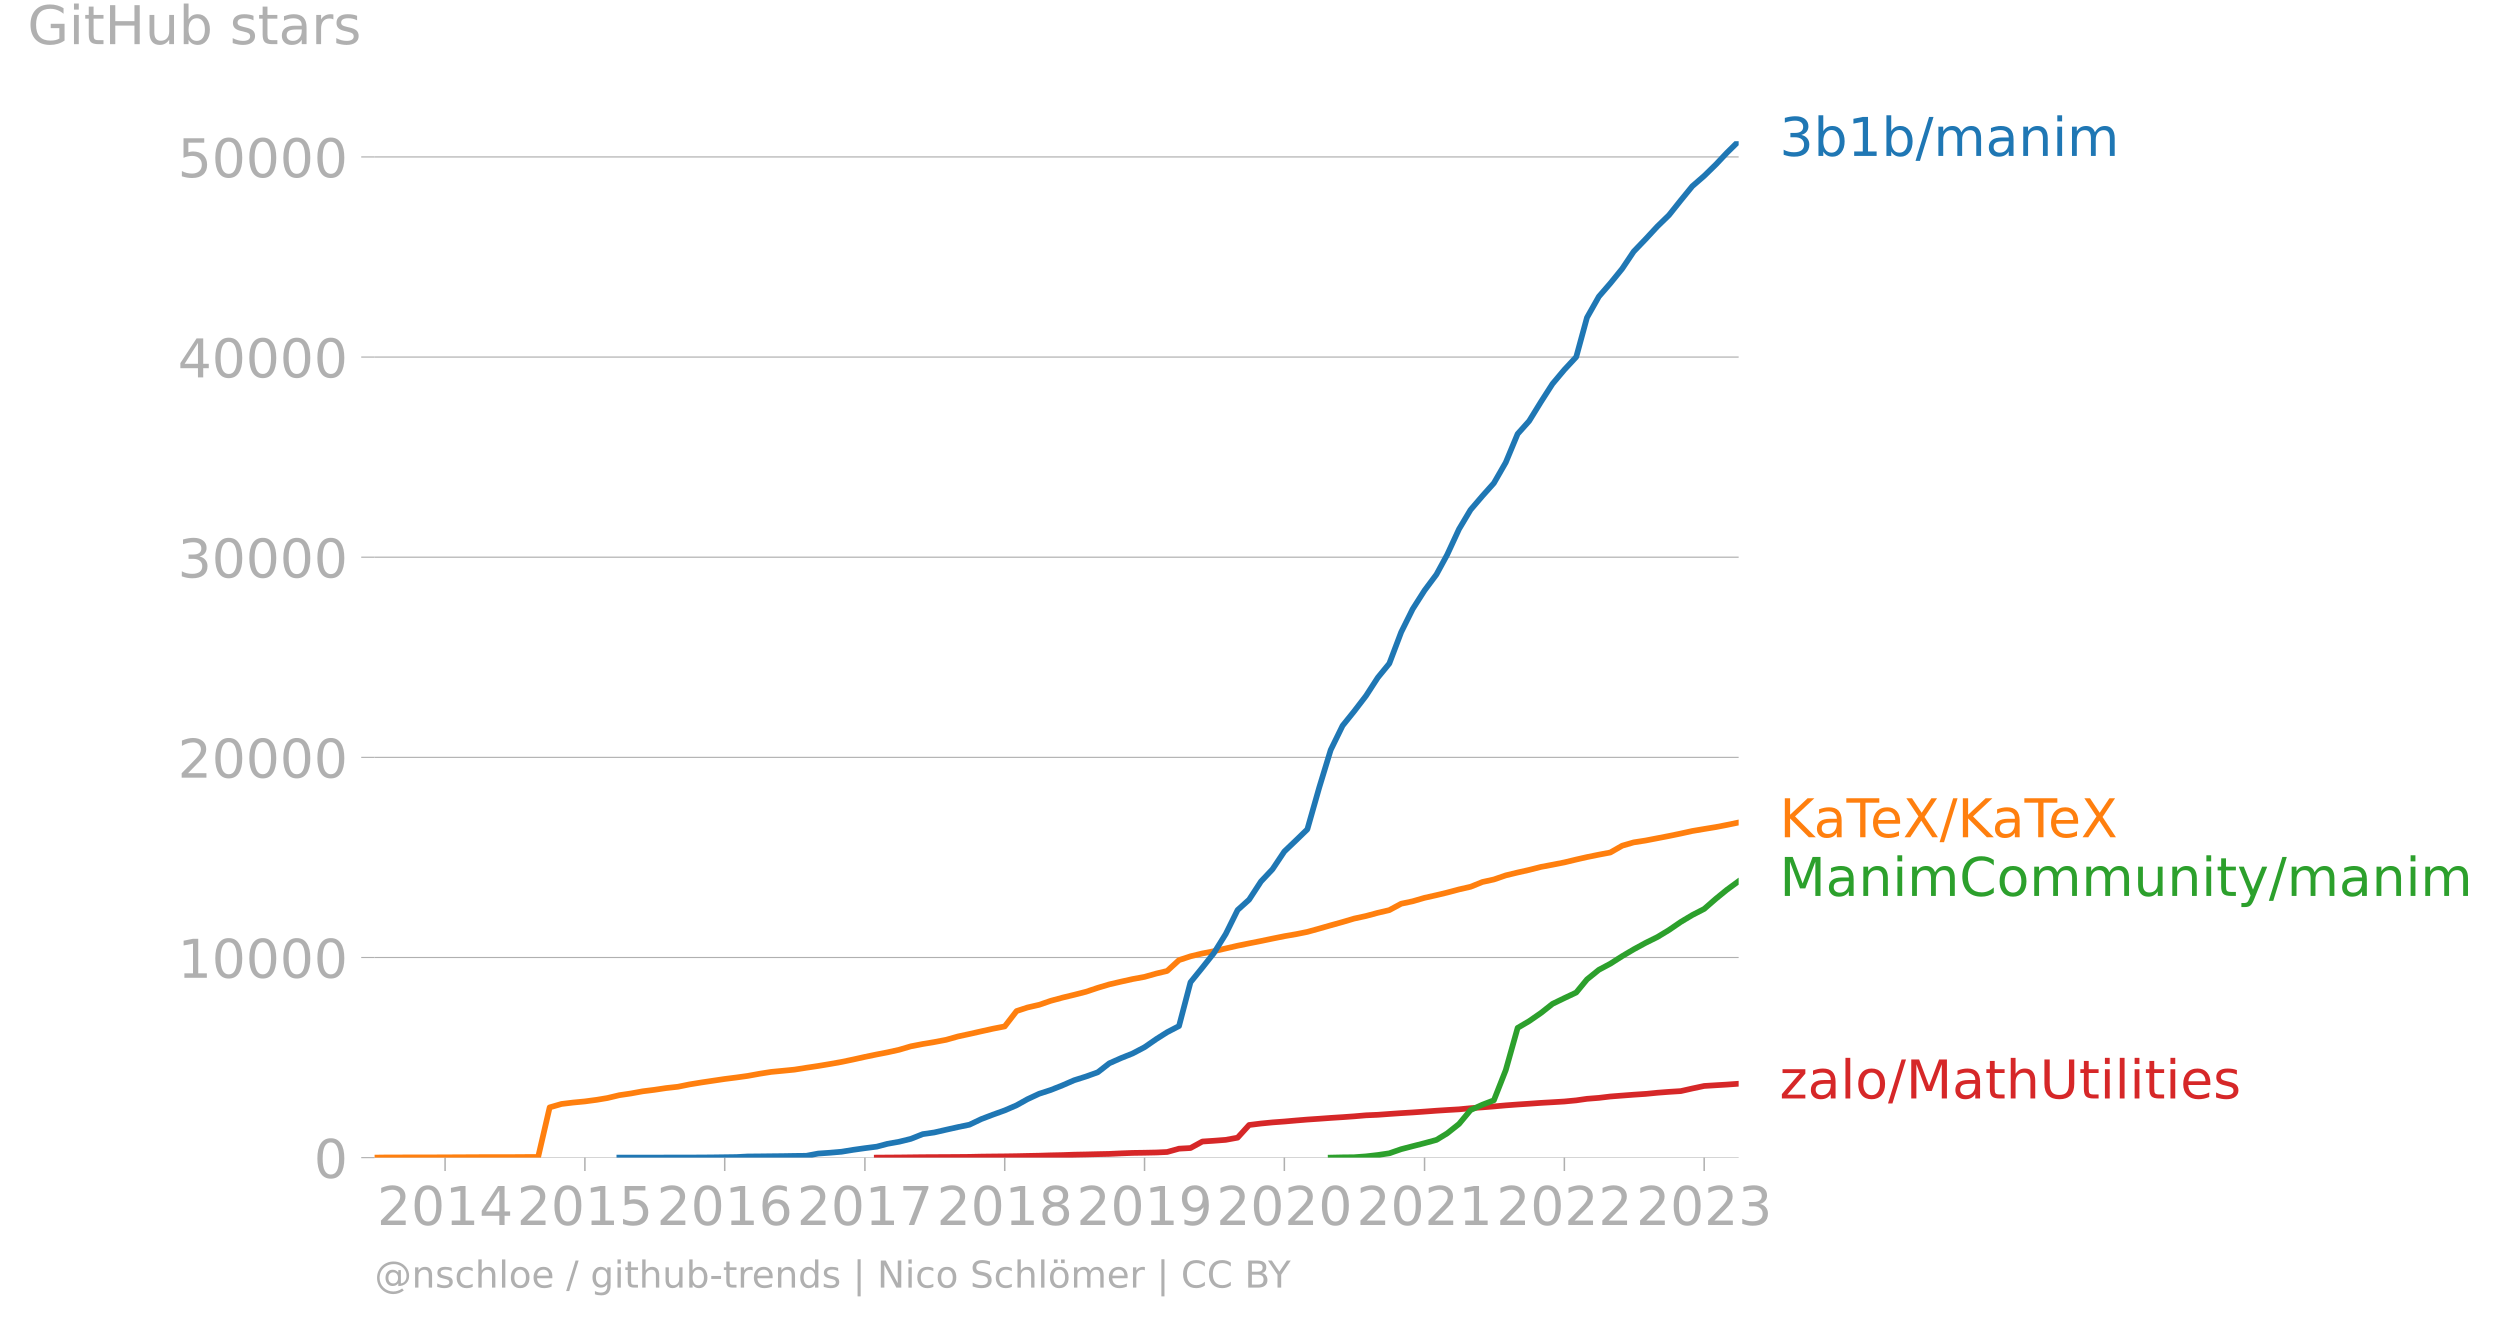
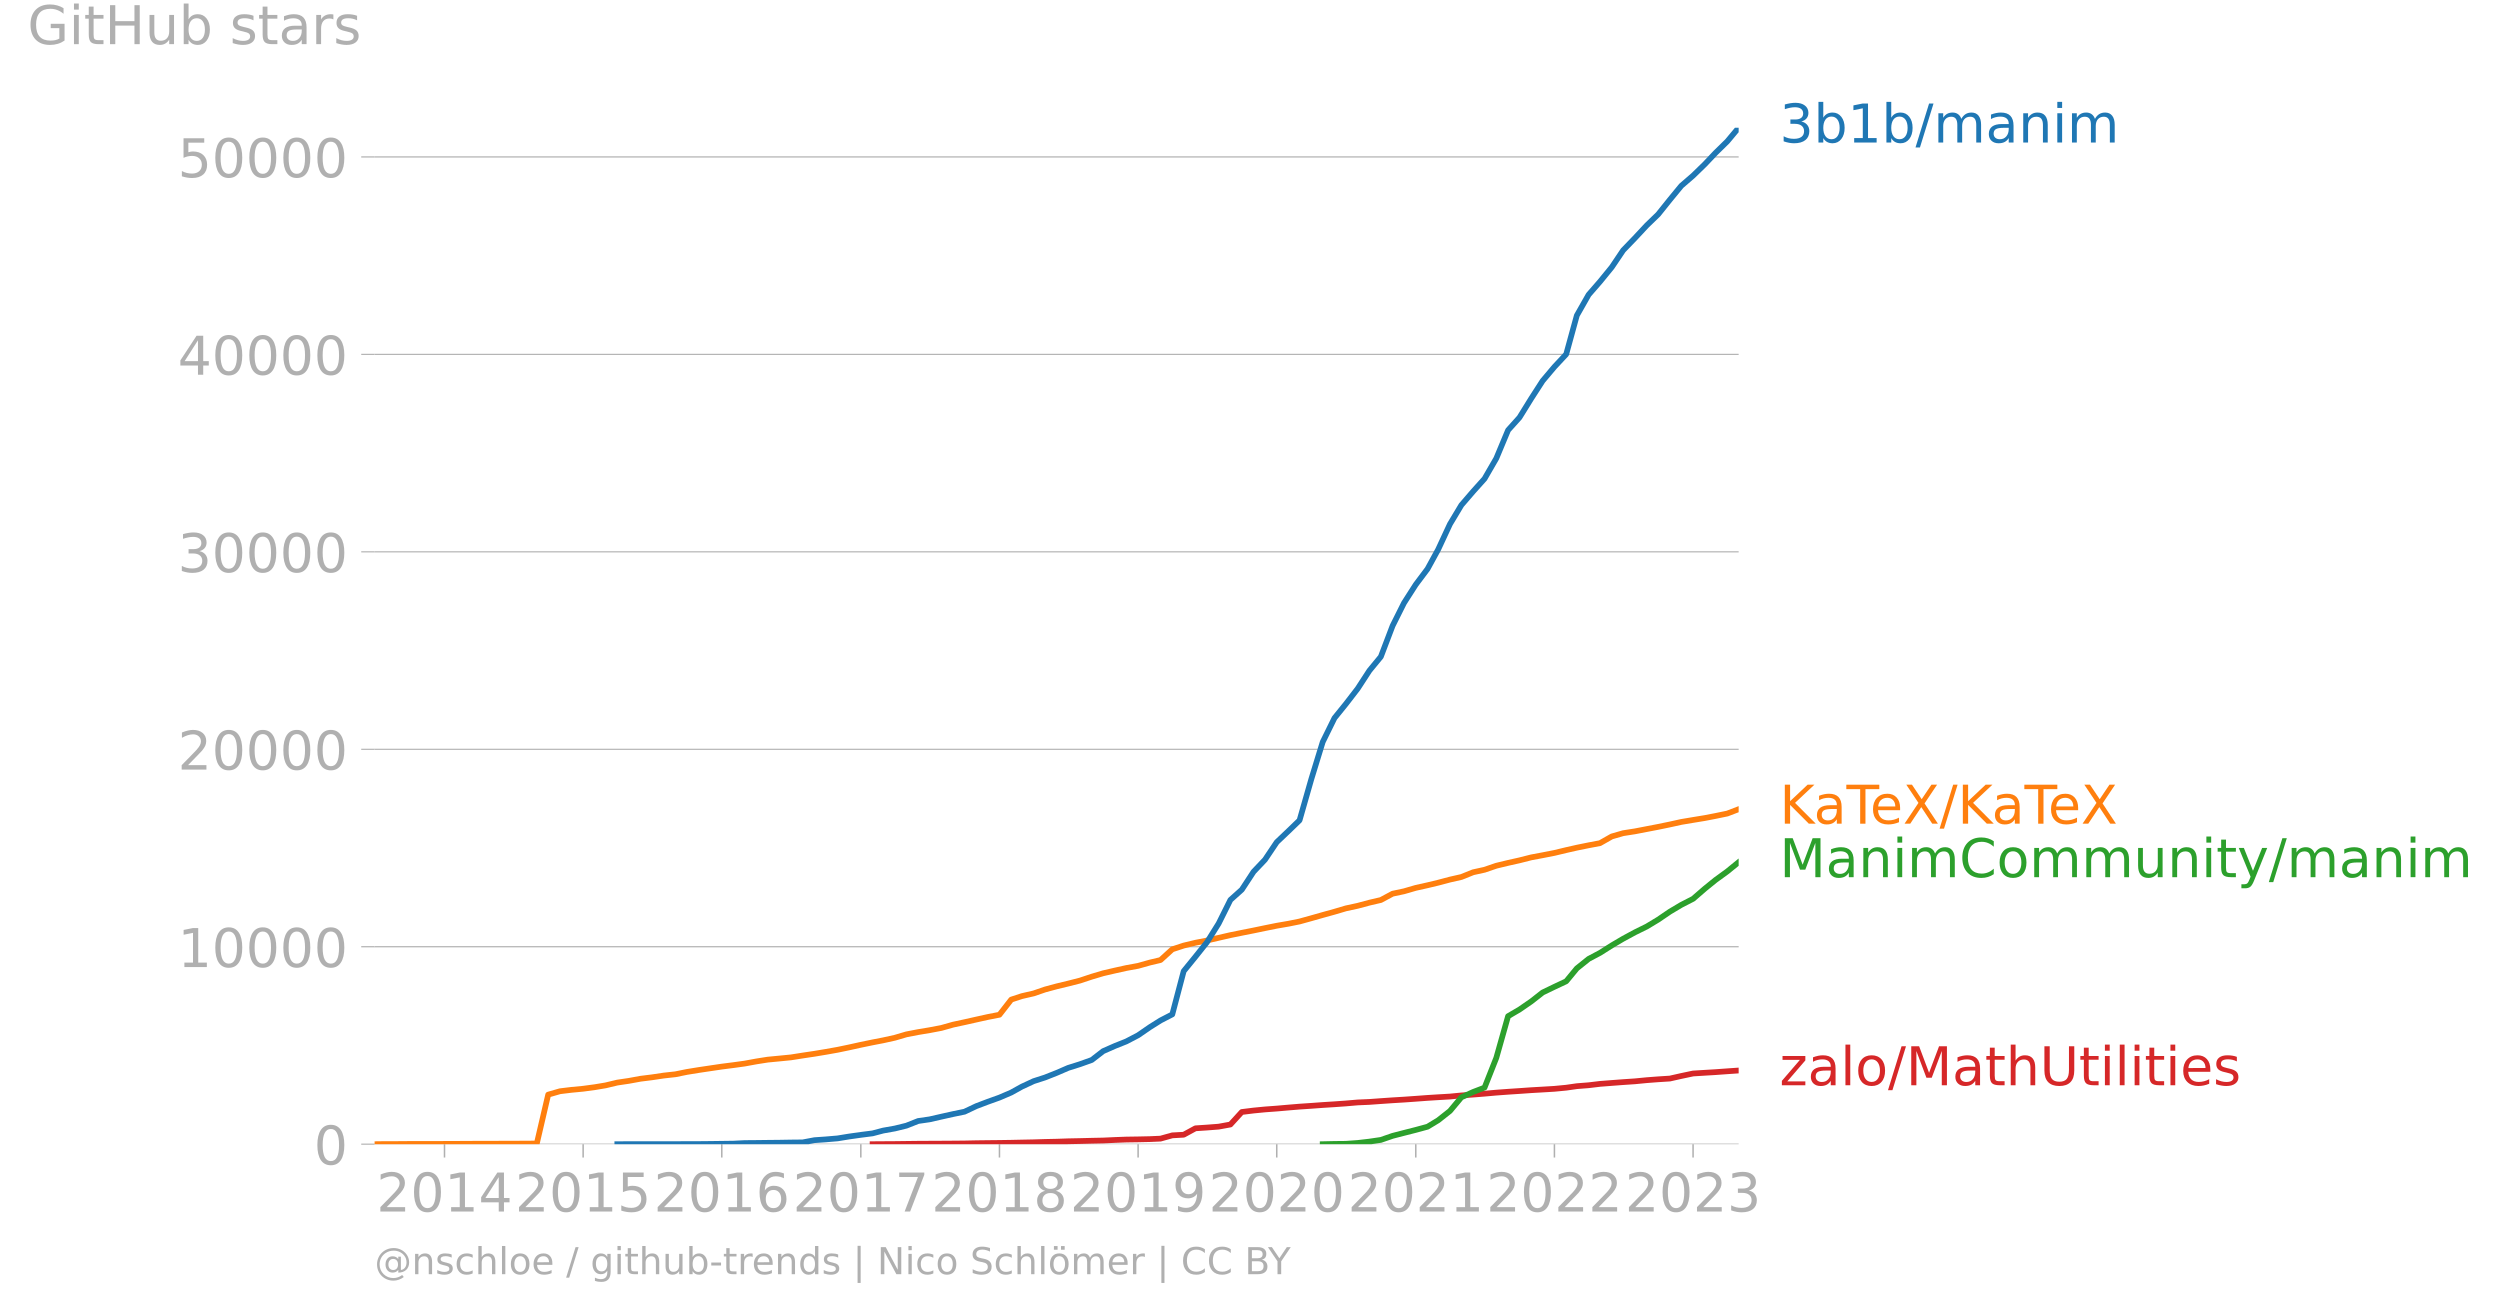
- <svg xmlns="http://www.w3.org/2000/svg" xmlns:xlink="http://www.w3.org/1999/xlink" width="872.694" height="462.135" viewBox="0 0 654.52 346.601">
+ <svg xmlns="http://www.w3.org/2000/svg" xmlns:xlink="http://www.w3.org/1999/xlink" width="872.694" height="457.446" viewBox="0 0 654.52 343.085">
  <defs>
    <style>*{stroke-linejoin:round;stroke-linecap:butt}</style>
  </defs>
  <g id="figure_1">
-     <path id="patch_1" d="M0 346.601h654.52V0H0v346.601z" style="fill:none" />
+     <path id="patch_1" d="M0 343.085h654.52V0H0v343.085z" style="fill:none" />
    <g id="axes_1">
-       <path id="patch_2" d="M98.073 303.074h357.12V36.962H98.073v266.112z" style="fill:none" />
+       <path id="patch_2" d="M98.073 299.557h357.12V33.445H98.073v266.112z" style="fill:none" />
      <g id="matplotlib.axis_1">
        <g id="xtick_1">
          <g id="line2d_1">
            <defs>
-               <path id="mb3f00d6f04" d="M0 0v3.5" style="stroke:#b0b0b0;stroke-width:.4" />
-             </defs>
-             <use xlink:href="#mb3f00d6f04" x="116.526" y="303.074" style="fill:#b0b0b0;stroke:#b0b0b0;stroke-width:.4" />
-           </g>
-           <g id="text_1" style="fill:#b0b0b0" transform="matrix(.14 0 0 -.14 98.71 320.712)">
+               <path id="mcc0a585097" d="M0 0v3.5" style="stroke:#b0b0b0;stroke-width:.4" />
+             </defs>
+             <use xlink:href="#mcc0a585097" x="116.372" y="299.557" style="fill:#b0b0b0;stroke:#b0b0b0;stroke-width:.4" />
+           </g>
+           <g id="text_1" style="fill:#b0b0b0" transform="matrix(.14 0 0 -.14 98.557 317.195)">
            <defs>
              <path id="DejaVuSans-32" d="M1228 531h2203V0H469v531q359 372 979 998 621 627 780 809 303 340 423 576 121 236 121 464 0 372-261 606-261 235-680 235-297 0-627-103-329-103-704-313v638q381 153 712 231 332 78 607 78 725 0 1156-363 431-362 431-968 0-288-108-546-107-257-392-607-78-91-497-524-418-433-1181-1211z" transform="scale(.01563)" />
              <path id="DejaVuSans-30" d="M2034 4250q-487 0-733-480-245-479-245-1442 0-959 245-1439 246-480 733-480 491 0 736 480 246 480 246 1439 0 963-246 1442-245 480-736 480zm0 500q785 0 1199-621 414-620 414-1801 0-1178-414-1799Q2819-91 2034-91q-784 0-1198 620-414 621-414 1799 0 1181 414 1801 414 621 1198 621z" transform="scale(.01563)" />
              <path id="DejaVuSans-31" d="M794 531h1031v3560L703 3866v575l1116 225h631V531h1031V0H794v531z" transform="scale(.01563)" />
              <path id="DejaVuSans-34" d="M2419 4116 825 1625h1594v2491zm-166 550h794V1625h666v-525h-666V0h-628v1100H313v609l1940 2957z" transform="scale(.01563)" />
            </defs>
            <use xlink:href="#DejaVuSans-32" />
            <use xlink:href="#DejaVuSans-30" x="63.623" />
            <use xlink:href="#DejaVuSans-31" x="127.246" />
            <use xlink:href="#DejaVuSans-34" x="190.869" />
          </g>
        </g>
        <g id="xtick_2">
-           <use xlink:href="#mb3f00d6f04" id="line2d_2" x="153.13" y="303.074" style="fill:#b0b0b0;stroke:#b0b0b0;stroke-width:.4" />
-           <g id="text_2" style="fill:#b0b0b0" transform="matrix(.14 0 0 -.14 135.315 320.712)">
+           <use xlink:href="#mcc0a585097" id="line2d_2" x="152.67" y="299.557" style="fill:#b0b0b0;stroke:#b0b0b0;stroke-width:.4" />
+           <g id="text_2" style="fill:#b0b0b0" transform="matrix(.14 0 0 -.14 134.855 317.195)">
            <defs>
              <path id="DejaVuSans-35" d="M691 4666h2478v-532H1269V2991q137 47 274 70 138 23 276 23 781 0 1237-428 457-428 457-1159 0-753-469-1171Q2575-91 1722-91q-294 0-599 50Q819 9 494 109v635q281-153 581-228t634-75q541 0 856 284 316 284 316 772 0 487-316 771-315 285-856 285-253 0-505-56-251-56-513-175v2344z" transform="scale(.01563)" />
            </defs>
            <use xlink:href="#DejaVuSans-32" />
            <use xlink:href="#DejaVuSans-30" x="63.623" />
            <use xlink:href="#DejaVuSans-31" x="127.246" />
            <use xlink:href="#DejaVuSans-35" x="190.869" />
          </g>
        </g>
        <g id="xtick_3">
-           <use xlink:href="#mb3f00d6f04" id="line2d_3" x="189.735" y="303.074" style="fill:#b0b0b0;stroke:#b0b0b0;stroke-width:.4" />
-           <g id="text_3" style="fill:#b0b0b0" transform="matrix(.14 0 0 -.14 171.92 320.712)">
+           <use xlink:href="#mcc0a585097" id="line2d_3" x="188.969" y="299.557" style="fill:#b0b0b0;stroke:#b0b0b0;stroke-width:.4" />
+           <g id="text_3" style="fill:#b0b0b0" transform="matrix(.14 0 0 -.14 171.154 317.195)">
            <defs>
              <path id="DejaVuSans-36" d="M2113 2584q-425 0-674-291-248-290-248-796 0-503 248-796 249-292 674-292t673 292q248 293 248 796 0 506-248 796-248 291-673 291zm1253 1979v-575q-238 112-480 171-242 60-480 60-625 0-955-422-329-422-376-1275 184 272 462 417 279 145 613 145 703 0 1111-427 408-426 408-1160 0-719-425-1154Q2819-91 2113-91q-810 0-1238 620-428 621-428 1799 0 1106 525 1764t1409 658q238 0 480-47t505-140z" transform="scale(.01563)" />
            </defs>
            <use xlink:href="#DejaVuSans-32" />
            <use xlink:href="#DejaVuSans-30" x="63.623" />
            <use xlink:href="#DejaVuSans-31" x="127.246" />
            <use xlink:href="#DejaVuSans-36" x="190.869" />
          </g>
        </g>
        <g id="xtick_4">
-           <use xlink:href="#mb3f00d6f04" id="line2d_4" x="226.44" y="303.074" style="fill:#b0b0b0;stroke:#b0b0b0;stroke-width:.4" />
-           <g id="text_4" style="fill:#b0b0b0" transform="matrix(.14 0 0 -.14 208.625 320.712)">
+           <use xlink:href="#mcc0a585097" id="line2d_4" x="225.367" y="299.557" style="fill:#b0b0b0;stroke:#b0b0b0;stroke-width:.4" />
+           <g id="text_4" style="fill:#b0b0b0" transform="matrix(.14 0 0 -.14 207.552 317.195)">
            <defs>
              <path id="DejaVuSans-37" d="M525 4666h3000v-269L1831 0h-659l1594 4134H525v532z" transform="scale(.01563)" />
            </defs>
            <use xlink:href="#DejaVuSans-32" />
            <use xlink:href="#DejaVuSans-30" x="63.623" />
            <use xlink:href="#DejaVuSans-31" x="127.246" />
            <use xlink:href="#DejaVuSans-37" x="190.869" />
          </g>
        </g>
        <g id="xtick_5">
-           <use xlink:href="#mb3f00d6f04" id="line2d_5" x="263.044" y="303.074" style="fill:#b0b0b0;stroke:#b0b0b0;stroke-width:.4" />
-           <g id="text_5" style="fill:#b0b0b0" transform="matrix(.14 0 0 -.14 245.23 320.712)">
+           <use xlink:href="#mcc0a585097" id="line2d_5" x="261.666" y="299.557" style="fill:#b0b0b0;stroke:#b0b0b0;stroke-width:.4" />
+           <g id="text_5" style="fill:#b0b0b0" transform="matrix(.14 0 0 -.14 243.851 317.195)">
            <defs>
              <path id="DejaVuSans-38" d="M2034 2216q-450 0-708-241-257-241-257-662 0-422 257-663 258-241 708-241t709 242q260 243 260 662 0 421-258 662-257 241-711 241zm-631 268q-406 100-633 378-226 279-226 679 0 559 398 884 399 325 1092 325 697 0 1094-325t397-884q0-400-227-679-226-278-629-378 456-106 710-416 255-309 255-755 0-679-414-1042Q2806-91 2034-91q-771 0-1186 362-414 363-414 1042 0 446 256 755 257 310 713 416zm-231 997q0-362 226-565 227-203 636-203 407 0 636 203 230 203 230 565 0 363-230 566-229 203-636 203-409 0-636-203-226-203-226-566z" transform="scale(.01563)" />
            </defs>
            <use xlink:href="#DejaVuSans-32" />
            <use xlink:href="#DejaVuSans-30" x="63.623" />
            <use xlink:href="#DejaVuSans-31" x="127.246" />
            <use xlink:href="#DejaVuSans-38" x="190.869" />
          </g>
        </g>
        <g id="xtick_6">
-           <use xlink:href="#mb3f00d6f04" id="line2d_6" x="299.649" y="303.074" style="fill:#b0b0b0;stroke:#b0b0b0;stroke-width:.4" />
-           <g id="text_6" style="fill:#b0b0b0" transform="matrix(.14 0 0 -.14 281.834 320.712)">
+           <use xlink:href="#mcc0a585097" id="line2d_6" x="297.965" y="299.557" style="fill:#b0b0b0;stroke:#b0b0b0;stroke-width:.4" />
+           <g id="text_6" style="fill:#b0b0b0" transform="matrix(.14 0 0 -.14 280.15 317.195)">
            <defs>
              <path id="DejaVuSans-39" d="M703 97v575q238-113 481-172 244-59 479-59 625 0 954 420 330 420 377 1277-181-269-460-413-278-144-615-144-700 0-1108 423-408 424-408 1159 0 718 425 1152 425 435 1131 435 810 0 1236-621 427-620 427-1801 0-1103-524-1761Q2575-91 1691-91q-238 0-482 47Q966 3 703 97zm1256 1978q425 0 673 290 249 291 249 798 0 503-249 795-248 292-673 292t-673-292q-248-292-248-795 0-507 248-798 248-290 673-290z" transform="scale(.01563)" />
            </defs>
            <use xlink:href="#DejaVuSans-32" />
            <use xlink:href="#DejaVuSans-30" x="63.623" />
            <use xlink:href="#DejaVuSans-31" x="127.246" />
            <use xlink:href="#DejaVuSans-39" x="190.869" />
          </g>
        </g>
        <g id="xtick_7">
-           <use xlink:href="#mb3f00d6f04" id="line2d_7" x="336.253" y="303.074" style="fill:#b0b0b0;stroke:#b0b0b0;stroke-width:.4" />
-           <g id="text_7" style="fill:#b0b0b0" transform="matrix(.14 0 0 -.14 318.438 320.712)">
+           <use xlink:href="#mcc0a585097" id="line2d_7" x="334.264" y="299.557" style="fill:#b0b0b0;stroke:#b0b0b0;stroke-width:.4" />
+           <g id="text_7" style="fill:#b0b0b0" transform="matrix(.14 0 0 -.14 316.449 317.195)">
            <use xlink:href="#DejaVuSans-32" />
            <use xlink:href="#DejaVuSans-30" x="63.623" />
            <use xlink:href="#DejaVuSans-32" x="127.246" />
            <use xlink:href="#DejaVuSans-30" x="190.869" />
          </g>
        </g>
        <g id="xtick_8">
-           <use xlink:href="#mb3f00d6f04" id="line2d_8" x="372.958" y="303.074" style="fill:#b0b0b0;stroke:#b0b0b0;stroke-width:.4" />
-           <g id="text_8" style="fill:#b0b0b0" transform="matrix(.14 0 0 -.14 355.143 320.712)">
+           <use xlink:href="#mcc0a585097" id="line2d_8" x="370.662" y="299.557" style="fill:#b0b0b0;stroke:#b0b0b0;stroke-width:.4" />
+           <g id="text_8" style="fill:#b0b0b0" transform="matrix(.14 0 0 -.14 352.847 317.195)">
            <use xlink:href="#DejaVuSans-32" />
            <use xlink:href="#DejaVuSans-30" x="63.623" />
            <use xlink:href="#DejaVuSans-32" x="127.246" />
            <use xlink:href="#DejaVuSans-31" x="190.869" />
          </g>
        </g>
        <g id="xtick_9">
-           <use xlink:href="#mb3f00d6f04" id="line2d_9" x="409.563" y="303.074" style="fill:#b0b0b0;stroke:#b0b0b0;stroke-width:.4" />
-           <g id="text_9" style="fill:#b0b0b0" transform="matrix(.14 0 0 -.14 391.748 320.712)">
+           <use xlink:href="#mcc0a585097" id="line2d_9" x="406.961" y="299.557" style="fill:#b0b0b0;stroke:#b0b0b0;stroke-width:.4" />
+           <g id="text_9" style="fill:#b0b0b0" transform="matrix(.14 0 0 -.14 389.146 317.195)">
            <use xlink:href="#DejaVuSans-32" />
            <use xlink:href="#DejaVuSans-30" x="63.623" />
            <use xlink:href="#DejaVuSans-32" x="127.246" />
            <use xlink:href="#DejaVuSans-32" x="190.869" />
          </g>
        </g>
        <g id="xtick_10">
-           <use xlink:href="#mb3f00d6f04" id="line2d_10" x="446.167" y="303.074" style="fill:#b0b0b0;stroke:#b0b0b0;stroke-width:.4" />
-           <g id="text_10" style="fill:#b0b0b0" transform="matrix(.14 0 0 -.14 428.352 320.712)">
+           <use xlink:href="#mcc0a585097" id="line2d_10" x="443.259" y="299.557" style="fill:#b0b0b0;stroke:#b0b0b0;stroke-width:.4" />
+           <g id="text_10" style="fill:#b0b0b0" transform="matrix(.14 0 0 -.14 425.444 317.195)">
            <defs>
              <path id="DejaVuSans-33" d="M2597 2516q453-97 707-404 255-306 255-756 0-690-475-1069Q2609-91 1734-91q-293 0-604 58T488 141v609q262-153 574-231 313-78 654-78 593 0 904 234t311 681q0 413-289 645-289 233-804 233h-544v519h569q465 0 712 186t247 536q0 359-255 551-254 193-729 193-260 0-557-57-297-56-653-174v562q360 100 674 150t592 50q719 0 1137-327 419-326 419-882 0-388-222-655t-631-370z" transform="scale(.01563)" />
            </defs>
            <use xlink:href="#DejaVuSans-32" />
            <use xlink:href="#DejaVuSans-30" x="63.623" />
            <use xlink:href="#DejaVuSans-32" x="127.246" />
            <use xlink:href="#DejaVuSans-33" x="190.869" />
          </g>
        </g>
      </g>
      <g id="matplotlib.axis_2">
        <g id="ytick_1">
-           <path id="line2d_11" d="M98.073 303.074h357.12" clip-path="url(#pc0f70a19b6)" style="fill:none;stroke:#b0b0b0;stroke-width:.3;stroke-linecap:square" />
+           <path id="line2d_11" d="M98.073 299.557h357.12" clip-path="url(#p76a9f4ecb7)" style="fill:none;stroke:#b0b0b0;stroke-width:.3;stroke-linecap:square" />
          <g id="line2d_12">
            <defs>
-               <path id="md697bf9667" d="M0 0h-3.5" style="stroke:#b0b0b0;stroke-width:.3" />
-             </defs>
-             <use xlink:href="#md697bf9667" x="98.073" y="303.074" style="fill:#b0b0b0;stroke:#b0b0b0;stroke-width:.3" />
-           </g>
-           <use xlink:href="#DejaVuSans-30" id="text_11" style="fill:#b0b0b0" transform="matrix(.14 0 0 -.14 82.166 308.393)" />
+               <path id="m853ae567b7" d="M0 0h-3.5" style="stroke:#b0b0b0;stroke-width:.3" />
+             </defs>
+             <use xlink:href="#m853ae567b7" x="98.073" y="299.557" style="fill:#b0b0b0;stroke:#b0b0b0;stroke-width:.3" />
+           </g>
+           <use xlink:href="#DejaVuSans-30" id="text_11" style="fill:#b0b0b0" transform="matrix(.14 0 0 -.14 82.166 304.876)" />
        </g>
        <g id="ytick_2">
-           <path id="line2d_13" d="M98.073 250.677h357.12" clip-path="url(#pc0f70a19b6)" style="fill:none;stroke:#b0b0b0;stroke-width:.3;stroke-linecap:square" />
-           <use xlink:href="#md697bf9667" id="line2d_14" x="98.073" y="250.677" style="fill:#b0b0b0;stroke:#b0b0b0;stroke-width:.3" />
-           <g id="text_12" style="fill:#b0b0b0" transform="matrix(.14 0 0 -.14 46.536 255.995)">
+           <path id="line2d_13" d="M98.073 247.863h357.12" clip-path="url(#p76a9f4ecb7)" style="fill:none;stroke:#b0b0b0;stroke-width:.3;stroke-linecap:square" />
+           <use xlink:href="#m853ae567b7" id="line2d_14" x="98.073" y="247.863" style="fill:#b0b0b0;stroke:#b0b0b0;stroke-width:.3" />
+           <g id="text_12" style="fill:#b0b0b0" transform="matrix(.14 0 0 -.14 46.536 253.182)">
            <use xlink:href="#DejaVuSans-31" />
            <use xlink:href="#DejaVuSans-30" x="63.623" />
            <use xlink:href="#DejaVuSans-30" x="127.246" />
            <use xlink:href="#DejaVuSans-30" x="190.869" />
            <use xlink:href="#DejaVuSans-30" x="254.492" />
          </g>
        </g>
        <g id="ytick_3">
-           <path id="line2d_15" d="M98.073 198.279h357.12" clip-path="url(#pc0f70a19b6)" style="fill:none;stroke:#b0b0b0;stroke-width:.3;stroke-linecap:square" />
-           <use xlink:href="#md697bf9667" id="line2d_16" x="98.073" y="198.279" style="fill:#b0b0b0;stroke:#b0b0b0;stroke-width:.3" />
-           <g id="text_13" style="fill:#b0b0b0" transform="matrix(.14 0 0 -.14 46.536 203.598)">
+           <path id="line2d_15" d="M98.073 196.169h357.12" clip-path="url(#p76a9f4ecb7)" style="fill:none;stroke:#b0b0b0;stroke-width:.3;stroke-linecap:square" />
+           <use xlink:href="#m853ae567b7" id="line2d_16" x="98.073" y="196.169" style="fill:#b0b0b0;stroke:#b0b0b0;stroke-width:.3" />
+           <g id="text_13" style="fill:#b0b0b0" transform="matrix(.14 0 0 -.14 46.536 201.488)">
            <use xlink:href="#DejaVuSans-32" />
            <use xlink:href="#DejaVuSans-30" x="63.623" />
            <use xlink:href="#DejaVuSans-30" x="127.246" />
            <use xlink:href="#DejaVuSans-30" x="190.869" />
            <use xlink:href="#DejaVuSans-30" x="254.492" />
          </g>
        </g>
        <g id="ytick_4">
-           <path id="line2d_17" d="M98.073 145.881h357.12" clip-path="url(#pc0f70a19b6)" style="fill:none;stroke:#b0b0b0;stroke-width:.3;stroke-linecap:square" />
-           <use xlink:href="#md697bf9667" id="line2d_18" x="98.073" y="145.881" style="fill:#b0b0b0;stroke:#b0b0b0;stroke-width:.3" />
-           <g id="text_14" style="fill:#b0b0b0" transform="matrix(.14 0 0 -.14 46.536 151.2)">
+           <path id="line2d_17" d="M98.073 144.475h357.12" clip-path="url(#p76a9f4ecb7)" style="fill:none;stroke:#b0b0b0;stroke-width:.3;stroke-linecap:square" />
+           <use xlink:href="#m853ae567b7" id="line2d_18" x="98.073" y="144.475" style="fill:#b0b0b0;stroke:#b0b0b0;stroke-width:.3" />
+           <g id="text_14" style="fill:#b0b0b0" transform="matrix(.14 0 0 -.14 46.536 149.793)">
            <use xlink:href="#DejaVuSans-33" />
            <use xlink:href="#DejaVuSans-30" x="63.623" />
            <use xlink:href="#DejaVuSans-30" x="127.246" />
            <use xlink:href="#DejaVuSans-30" x="190.869" />
            <use xlink:href="#DejaVuSans-30" x="254.492" />
          </g>
        </g>
        <g id="ytick_5">
-           <path id="line2d_19" d="M98.073 93.484h357.12" clip-path="url(#pc0f70a19b6)" style="fill:none;stroke:#b0b0b0;stroke-width:.3;stroke-linecap:square" />
-           <use xlink:href="#md697bf9667" id="line2d_20" x="98.073" y="93.484" style="fill:#b0b0b0;stroke:#b0b0b0;stroke-width:.3" />
-           <g id="text_15" style="fill:#b0b0b0" transform="matrix(.14 0 0 -.14 46.536 98.802)">
+           <path id="line2d_19" d="M98.073 92.78h357.12" clip-path="url(#p76a9f4ecb7)" style="fill:none;stroke:#b0b0b0;stroke-width:.3;stroke-linecap:square" />
+           <use xlink:href="#m853ae567b7" id="line2d_20" x="98.073" y="92.78" style="fill:#b0b0b0;stroke:#b0b0b0;stroke-width:.3" />
+           <g id="text_15" style="fill:#b0b0b0" transform="matrix(.14 0 0 -.14 46.536 98.1)">
            <use xlink:href="#DejaVuSans-34" />
            <use xlink:href="#DejaVuSans-30" x="63.623" />
            <use xlink:href="#DejaVuSans-30" x="127.246" />
            <use xlink:href="#DejaVuSans-30" x="190.869" />
            <use xlink:href="#DejaVuSans-30" x="254.492" />
          </g>
        </g>
        <g id="ytick_6">
-           <path id="line2d_21" d="M98.073 41.086h357.12" clip-path="url(#pc0f70a19b6)" style="fill:none;stroke:#b0b0b0;stroke-width:.3;stroke-linecap:square" />
-           <use xlink:href="#md697bf9667" id="line2d_22" x="98.073" y="41.086" style="fill:#b0b0b0;stroke:#b0b0b0;stroke-width:.3" />
+           <path id="line2d_21" d="M98.073 41.086h357.12" clip-path="url(#p76a9f4ecb7)" style="fill:none;stroke:#b0b0b0;stroke-width:.3;stroke-linecap:square" />
+           <use xlink:href="#m853ae567b7" id="line2d_22" x="98.073" y="41.086" style="fill:#b0b0b0;stroke:#b0b0b0;stroke-width:.3" />
          <g id="text_16" style="fill:#b0b0b0" transform="matrix(.14 0 0 -.14 46.536 46.405)">
            <use xlink:href="#DejaVuSans-35" />
            <use xlink:href="#DejaVuSans-30" x="63.623" />
            <use xlink:href="#DejaVuSans-30" x="127.246" />
            <use xlink:href="#DejaVuSans-30" x="190.869" />
            <use xlink:href="#DejaVuSans-30" x="254.492" />
          </g>
        </g>
        <g id="text_17" style="fill:#b0b0b0" transform="matrix(.14 0 0 -.14 7.2 11.563)">
          <defs>
            <path id="DejaVuSans-47" d="M3809 666v1253H2778v519h1656V434q-365-259-806-392-440-133-940-133-1094 0-1712 639-617 640-617 1780 0 1144 617 1783 618 639 1712 639 456 0 867-113 411-112 758-331v-672q-350 297-744 447t-828 150q-857 0-1287-478-429-478-429-1425 0-944 429-1422 430-478 1287-478 334 0 596 58 263 58 472 180z" transform="scale(.01563)" />
            <path id="DejaVuSans-69" d="M603 3500h575V0H603v3500zm0 1363h575v-729H603v729z" transform="scale(.01563)" />
            <path id="DejaVuSans-74" d="M1172 4494v-994h1184v-447H1172V1153q0-428 117-550t477-122h590V0h-590q-666 0-919 248-253 249-253 905v1900H172v447h422v994h578z" transform="scale(.01563)" />
            <path id="DejaVuSans-48" d="M628 4666h631V2753h2294v1913h631V0h-631v2222H1259V0H628v4666z" transform="scale(.01563)" />
            <path id="DejaVuSans-75" d="M544 1381v2119h575V1403q0-497 193-746 194-248 582-248 465 0 735 297 271 297 271 810v1984h575V0h-575v538q-209-319-486-474-276-155-642-155-603 0-916 375-312 375-312 1097zm1447 2203z" transform="scale(.01563)" />
            <path id="DejaVuSans-62" d="M3116 1747q0 634-261 995t-717 361q-457 0-718-361t-261-995q0-634 261-995t718-361q456 0 717 361t261 995zM1159 2969q182 312 458 463 277 152 661 152 638 0 1036-506 399-506 399-1331T3314 415Q2916-91 2278-91q-384 0-661 152-276 152-458 464V0H581v4863h578V2969z" transform="scale(.01563)" />
            <path id="DejaVuSans-73" d="M2834 3397v-544q-243 125-506 187-262 63-544 63-428 0-642-131t-214-394q0-200 153-314t616-217l197-44q612-131 870-370t258-667q0-488-386-773Q2250-91 1575-91q-281 0-586 55T347 128v594q319-166 628-249 309-82 613-82 406 0 624 139 219 139 219 392 0 234-158 359-157 125-692 241l-200 47q-534 112-772 345-237 233-237 639 0 494 350 762 350 269 994 269 318 0 599-47 282-46 519-140z" transform="scale(.01563)" />
            <path id="DejaVuSans-61" d="M2194 1759q-697 0-966-159t-269-544q0-306 202-486 202-179 548-179 479 0 768 339t289 901v128h-572zm1147 238V0h-575v531q-197-318-491-470T1556-91q-537 0-855 302-317 302-317 808 0 590 395 890 396 300 1180 300h807v57q0 397-261 614t-733 217q-300 0-585-72-284-72-546-216v532q315 122 612 182 297 61 578 61 760 0 1135-394 375-393 375-1193z" transform="scale(.01563)" />
            <path id="DejaVuSans-72" d="M2631 2963q-97 56-211 82-114 27-251 27-488 0-749-317t-261-911V0H581v3500h578v-544q182 319 472 473 291 155 707 155 59 0 131-8 72-7 159-23l3-590z" transform="scale(.01563)" />
          </defs>
          <use xlink:href="#DejaVuSans-47" />
          <use xlink:href="#DejaVuSans-69" x="77.49" />
          <use xlink:href="#DejaVuSans-74" x="105.273" />
          <use xlink:href="#DejaVuSans-48" x="144.482" />
          <use xlink:href="#DejaVuSans-75" x="219.678" />
          <use xlink:href="#DejaVuSans-62" x="283.057" />
          <use xlink:href="#DejaVuSans-20" x="346.533" />
          <use xlink:href="#DejaVuSans-73" x="378.32" />
          <use xlink:href="#DejaVuSans-74" x="430.42" />
          <use xlink:href="#DejaVuSans-61" x="469.629" />
          <use xlink:href="#DejaVuSans-72" x="530.908" />
          <use xlink:href="#DejaVuSans-73" x="572.021" />
        </g>
      </g>
-       <path id="line2d_23" d="m229.549 303.074 2.808-.02 3.109-.022 3.008-.036 3.109-.037 3.009-.016 3.108-.016 3.11-.02 3.008-.027 3.109-.068 3.008-.036 3.11-.032 3.108-.047 2.808-.063 3.11-.063 3.008-.094 3.109-.068 3.008-.105 3.109-.063 3.109-.079 3.009-.062 3.108-.142 3.009-.115 3.109-.047 3.109-.068 2.808-.126 3.109-.87 3.008-.168 3.11-1.703 3.008-.199 3.109-.24 3.108-.572 3.01-3.317 3.108-.387 3.009-.294 3.108-.23 3.11-.273 2.908-.24 3.108-.21 3.01-.22 3.108-.2 3.009-.214 3.108-.268 3.11-.136 3.008-.22 3.109-.215 3.008-.183 3.11-.22 3.108-.23 2.808-.179 3.109-.183 3.009-.294 3.108-.225 3.01-.241 3.108-.278 3.109-.23 3.008-.2 3.11-.22 3.008-.172 3.109-.19 3.109-.298 2.808-.403 3.109-.247 3.008-.361 3.109-.241 3.009-.23 3.109-.21 3.108-.304 3.009-.23 3.109-.2 3.008-.681 3.11-.66 3.108-.194 2.808-.168 3.11-.225" clip-path="url(#pc0f70a19b6)" style="fill:none;stroke:#d62728;stroke-width:1.5;stroke-linecap:square" />
-       <path id="line2d_24" d="m348.388 303.074 3.109-.068 3.009-.031 3.108-.226 3.11-.361 3.008-.446 3.109-1.079 3.008-.78 3.11-.797 3.108-.849 2.808-1.708 3.109-2.468 3.009-3.626 3.108-1.415 3.01-1.158 3.108-7.896 3.109-11.056 3.008-1.766 3.11-2.153 3.008-2.369 3.109-1.509 3.109-1.467 2.808-3.421 3.109-2.516 3.008-1.603 3.109-1.98 3.009-1.777 3.109-1.692 3.108-1.54 3.009-1.824 3.109-2.128 3.008-1.797 3.11-1.603 3.108-2.704 2.808-2.29 3.11-2.274" clip-path="url(#pc0f70a19b6)" style="fill:none;stroke:#2ca02c;stroke-width:1.5;stroke-linecap:square" />
-       <path id="line2d_25" d="m98.073 303.074 3.109-.042h3.109l3.008-.02h6.118l3.109-.016 3.109-.01 2.808-.017 3.109-.015 3.008-.006 3.11-.005 3.008-.005 3.109-.021 3.108-.016 3.009-12.973 3.109-.902 3.008-.366 3.11-.3 3.108-.418 2.808-.472 3.11-.744 3.008-.445 3.109-.571 3.008-.378 3.11-.466 3.108-.346 3.009-.613 3.108-.508 3.009-.45 3.109-.462 3.109-.398 2.908-.404 3.109-.57 3.009-.477 3.108-.3 3.01-.298 3.108-.492 3.109-.467 3.008-.503 3.11-.555 3.008-.629 3.109-.692 3.109-.644 2.808-.545 3.109-.692 3.008-.89 3.109-.603 3.009-.503 3.108-.592 3.11-.88 3.008-.65 3.109-.702 3.008-.67 3.11-.609 3.108-4.019 2.808-.922 3.11-.718 3.008-1.037 3.109-.844 3.008-.728 3.109-.797 3.109-1.037 3.009-.901 3.108-.723 3.009-.671 3.109-.571 3.109-.88 2.808-.666 3.109-2.845 3.008-.996 3.11-.749 3.008-.587 3.109-.718 3.108-.717 3.01-.614 3.108-.618 3.009-.629 3.108-.628 3.11-.54 2.908-.587 3.108-.864 3.01-.86 3.108-.864 3.009-.896 3.108-.676 3.11-.839 3.008-.702 3.109-1.676 3.008-.64 3.11-.906 3.108-.697 2.808-.676 3.109-.828 3.009-.686 3.108-1.253 3.01-.665 3.108-1.069 3.109-.755 3.008-.675 3.11-.792 3.008-.566 3.109-.613 3.109-.749 2.808-.64 3.109-.633 3.008-.571 3.109-1.777 3.009-.87 3.109-.487 3.108-.602 3.009-.582 3.109-.644 3.008-.666 3.11-.524 3.108-.513 2.808-.545 3.11-.645" clip-path="url(#pc0f70a19b6)" style="fill:none;stroke:#ff7f0e;stroke-width:1.5;stroke-linecap:square" />
-       <g id="text_18" style="fill:#1f77b4" transform="matrix(.14 0 0 -.14 465.907 40.825)">
+       <path id="line2d_23" d="m228.45 299.557 2.785-.02 3.083-.02 2.983-.037 3.083-.036 2.984-.016 3.082-.015 3.083-.021 2.984-.026 3.083-.067 2.983-.036 3.083-.031 3.083-.047 2.785-.062 3.082-.062 2.984-.093 3.083-.067 2.983-.103 3.083-.062 3.083-.078 2.984-.062 3.082-.14 2.984-.113 3.083-.047 3.083-.067 2.784-.124 3.083-.858 2.984-.166 3.083-1.68 2.983-.196 3.083-.238 3.083-.563 2.983-3.273 3.083-.382 2.984-.29 3.083-.227 3.083-.269 2.884-.238 3.082-.207 2.984-.217 3.083-.196 2.983-.212 3.083-.264 3.083-.134 2.984-.217 3.082-.212 2.984-.181 3.083-.217 3.083-.228 2.784-.175 3.083-.181 2.984-.29 3.083-.222 2.983-.238 3.083-.274 3.083-.227 2.983-.197 3.083-.217 2.984-.17 3.083-.187 3.082-.294 2.785-.398 3.083-.243 2.983-.357 3.083-.238 2.984-.227 3.083-.207 3.083-.3 2.983-.227 3.083-.197 2.983-.672 3.083-.651 3.083-.191 2.785-.166 3.083-.222 2.983-.207" clip-path="url(#p76a9f4ecb7)" style="fill:none;stroke:#d62728;stroke-width:1.5;stroke-linecap:square" />
+       <path id="line2d_24" d="m346.297 299.557 3.083-.067 2.983-.03 3.083-.223 3.083-.357 2.984-.44 3.082-1.064 2.984-.77 3.083-.786 3.083-.837 2.784-1.686 3.083-2.435 2.984-3.577 3.083-1.396 2.983-1.142 3.083-7.79 3.083-10.908 2.983-1.742 3.083-2.125 2.984-2.336 3.083-1.489 3.082-1.447 2.785-3.376 3.083-2.481 2.983-1.582 3.083-1.954 2.984-1.753 3.083-1.67 3.083-1.52 2.983-1.798 3.083-2.099 2.983-1.773 3.083-1.582 3.083-2.667 2.785-2.26 3.083-2.243 2.983-2.43" clip-path="url(#p76a9f4ecb7)" style="fill:none;stroke:#2ca02c;stroke-width:1.5;stroke-linecap:square" />
+       <path id="line2d_25" d="m98.073 299.557 3.083-.04h3.083l2.983-.022h6.067l3.083-.015 3.083-.01 2.784-.016 3.083-.015 2.984-.006 3.082-.005 2.984-.005 3.083-.02 3.083-.016 2.983-12.8 3.083-.889 2.984-.362 3.082-.294 3.083-.414 2.785-.465 3.083-.734 2.983-.44 3.083-.563 2.984-.372 3.083-.46 3.082-.341 2.984-.605 3.083-.502 2.983-.444 3.083-.455 3.083-.393 2.884-.398 3.083-.564 2.983-.47 3.083-.295 2.984-.294 3.083-.486 3.083-.46 2.983-.497 3.083-.548 2.983-.62 3.083-.682 3.083-.636 2.785-.538 3.083-.682 2.983-.879 3.083-.594 2.984-.497 3.082-.584 3.083-.868 2.984-.641 3.083-.693 2.983-.662 3.083-.6 3.083-3.964 2.785-.91 3.082-.708 2.984-1.024 3.083-.832 2.983-.719 3.083-.785 3.083-1.024 2.984-.89 3.082-.713 2.984-.661 3.083-.564 3.083-.868 2.784-.657 3.083-2.807 2.984-.982 3.083-.74 2.983-.578 3.083-.708 3.083-.708 2.983-.605 3.083-.61 2.984-.62 3.083-.621 3.083-.532 2.884-.58 3.082-.852 2.984-.848 3.083-.853 2.983-.884 3.083-.667 3.083-.827 2.984-.693 3.082-1.654 2.984-.63 3.083-.895 3.083-.687 2.784-.667 3.083-.817 2.984-.677 3.083-1.236 2.983-.656 3.083-1.055 3.083-.744 2.983-.667 3.083-.78 2.984-.559 3.083-.605 3.082-.739 2.785-.63 3.083-.626 2.983-.564 3.083-1.752 2.984-.858 3.083-.481 3.083-.594 2.983-.574 3.083-.636 2.983-.657 3.083-.517 3.083-.506 2.785-.538 3.083-.636 2.983-1.142" clip-path="url(#p76a9f4ecb7)" style="fill:none;stroke:#ff7f0e;stroke-width:1.5;stroke-linecap:square" />
+       <g id="text_18" style="fill:#1f77b4" transform="matrix(.14 0 0 -.14 465.907 37.309)">
        <defs>
          <path id="DejaVuSans-2f" d="M1625 4666h531L531-594H0l1625 5260z" transform="scale(.01563)" />
          <path id="DejaVuSans-6d" d="M3328 2828q216 388 516 572t706 184q547 0 844-383 297-382 297-1088V0h-578v2094q0 503-179 746-178 244-543 244-447 0-707-297-259-296-259-809V0h-578v2094q0 506-178 748t-550 242q-441 0-701-298-259-298-259-808V0H581v3500h578v-544q197 322 472 475t653 153q382 0 649-194 267-193 395-562z" transform="scale(.01563)" />
          <path id="DejaVuSans-6e" d="M3513 2113V0h-575v2094q0 497-194 743-194 247-581 247-466 0-735-297-269-296-269-809V0H581v3500h578v-544q207 316 486 472 280 156 646 156 603 0 912-373 310-373 310-1098z" transform="scale(.01563)" />
        </defs>
        <use xlink:href="#DejaVuSans-33" />
        <use xlink:href="#DejaVuSans-62" x="63.623" />
        <use xlink:href="#DejaVuSans-31" x="127.1" />
        <use xlink:href="#DejaVuSans-62" x="190.723" />
        <use xlink:href="#DejaVuSans-2f" x="254.199" />
        <use xlink:href="#DejaVuSans-6d" x="287.891" />
        <use xlink:href="#DejaVuSans-61" x="385.303" />
        <use xlink:href="#DejaVuSans-6e" x="446.582" />
        <use xlink:href="#DejaVuSans-69" x="509.961" />
        <use xlink:href="#DejaVuSans-6d" x="537.744" />
      </g>
-       <g id="text_19" style="fill:#ff7f0e" transform="matrix(.14 0 0 -.14 465.907 219.197)">
+       <g id="text_19" style="fill:#ff7f0e" transform="matrix(.14 0 0 -.14 465.907 215.65)">
        <defs>
          <path id="DejaVuSans-4b" d="M628 4666h631V2694l2094 1972h813L1850 2491 4331 0h-831L1259 2247V0H628v4666z" transform="scale(.01563)" />
          <path id="DejaVuSans-54" d="M-19 4666h3947v-532H2272V0h-634v4134H-19v532z" transform="scale(.01563)" />
          <path id="DejaVuSans-65" d="M3597 1894v-281H953q38-594 358-905t892-311q331 0 642 81t618 244V178Q3153 47 2828-22t-659-69q-838 0-1327 487-489 488-489 1320 0 859 464 1363 464 505 1252 505 706 0 1117-455 411-454 411-1235zm-575 169q-6 471-264 752-258 282-683 282-481 0-770-272t-333-766l2050 4z" transform="scale(.01563)" />
          <path id="DejaVuSans-58" d="M403 4666h678l1160-1735 1165 1735h678L2584 2425 4184 0h-678L2194 1984 872 0H191l1665 2491L403 4666z" transform="scale(.01563)" />
        </defs>
        <use xlink:href="#DejaVuSans-4b" />
        <use xlink:href="#DejaVuSans-61" x="63.826" />
        <use xlink:href="#DejaVuSans-54" x="125.105" />
        <use xlink:href="#DejaVuSans-65" x="169.189" />
        <use xlink:href="#DejaVuSans-58" x="230.713" />
        <use xlink:href="#DejaVuSans-2f" x="299.219" />
        <use xlink:href="#DejaVuSans-4b" x="332.91" />
        <use xlink:href="#DejaVuSans-61" x="396.736" />
        <use xlink:href="#DejaVuSans-54" x="458.016" />
        <use xlink:href="#DejaVuSans-65" x="502.1" />
        <use xlink:href="#DejaVuSans-58" x="563.623" />
      </g>
-       <g id="text_20" style="fill:#2ca02c" transform="matrix(.14 0 0 -.14 465.907 234.56)">
+       <g id="text_20" style="fill:#2ca02c" transform="matrix(.14 0 0 -.14 465.907 229.65)">
        <defs>
          <path id="DejaVuSans-4d" d="M628 4666h941l1190-3175 1197 3175h941V0h-616v4097L3078 897h-634L1241 4097V0H628v4666z" transform="scale(.01563)" />
          <path id="DejaVuSans-43" d="M4122 4306v-665q-319 297-680 443-361 147-767 147-800 0-1225-489t-425-1414q0-922 425-1411t1225-489q406 0 767 147t680 444V359q-331-225-702-338-370-112-782-112-1060 0-1670 648-609 649-609 1771 0 1125 609 1773 610 649 1670 649 418 0 788-111 371-111 696-333z" transform="scale(.01563)" />
          <path id="DejaVuSans-6f" d="M1959 3097q-462 0-731-361t-269-989q0-628 267-989 268-361 733-361 460 0 728 362 269 363 269 988 0 622-269 986-268 364-728 364zm0 487q750 0 1178-488 429-487 429-1349 0-859-429-1349Q2709-91 1959-91q-753 0-1180 489-426 490-426 1349 0 862 426 1349 427 488 1180 488z" transform="scale(.01563)" />
          <path id="DejaVuSans-79" d="M2059-325q-243-625-475-815-231-191-618-191H506v481h338q237 0 368 113 132 112 291 531l103 262L191 3500h609L1894 763l1094 2737h609L2059-325z" transform="scale(.01563)" />
        </defs>
        <use xlink:href="#DejaVuSans-4d" />
        <use xlink:href="#DejaVuSans-61" x="86.279" />
        <use xlink:href="#DejaVuSans-6e" x="147.559" />
        <use xlink:href="#DejaVuSans-69" x="210.938" />
        <use xlink:href="#DejaVuSans-6d" x="238.721" />
        <use xlink:href="#DejaVuSans-43" x="336.133" />
        <use xlink:href="#DejaVuSans-6f" x="405.957" />
        <use xlink:href="#DejaVuSans-6d" x="467.139" />
        <use xlink:href="#DejaVuSans-6d" x="564.551" />
        <use xlink:href="#DejaVuSans-75" x="661.963" />
        <use xlink:href="#DejaVuSans-6e" x="725.342" />
        <use xlink:href="#DejaVuSans-69" x="788.721" />
        <use xlink:href="#DejaVuSans-74" x="816.504" />
        <use xlink:href="#DejaVuSans-79" x="855.713" />
        <use xlink:href="#DejaVuSans-2f" x="914.893" />
        <use xlink:href="#DejaVuSans-6d" x="948.584" />
        <use xlink:href="#DejaVuSans-61" x="1045.996" />
        <use xlink:href="#DejaVuSans-6e" x="1107.275" />
        <use xlink:href="#DejaVuSans-69" x="1170.654" />
        <use xlink:href="#DejaVuSans-6d" x="1198.438" />
      </g>
-       <g id="text_21" style="fill:#d62728" transform="matrix(.14 0 0 -.14 465.907 287.592)">
+       <g id="text_21" style="fill:#d62728" transform="matrix(.14 0 0 -.14 465.907 284.128)">
        <defs>
          <path id="DejaVuSans-7a" d="M353 3500h2731v-525L922 459h2162V0H275v525l2163 2516H353v459z" transform="scale(.01563)" />
          <path id="DejaVuSans-6c" d="M603 4863h575V0H603v4863z" transform="scale(.01563)" />
          <path id="DejaVuSans-68" d="M3513 2113V0h-575v2094q0 497-194 743-194 247-581 247-466 0-735-297-269-296-269-809V0H581v4863h578V2956q207 316 486 472 280 156 646 156 603 0 912-373 310-373 310-1098z" transform="scale(.01563)" />
          <path id="DejaVuSans-55" d="M556 4666h635V1831q0-750 271-1080 272-329 882-329 606 0 878 329 272 330 272 1080v2835h634V1753q0-912-452-1378Q3225-91 2344-91q-885 0-1337 466-451 466-451 1378v2913z" transform="scale(.01563)" />
        </defs>
        <use xlink:href="#DejaVuSans-7a" />
        <use xlink:href="#DejaVuSans-61" x="52.49" />
        <use xlink:href="#DejaVuSans-6c" x="113.77" />
        <use xlink:href="#DejaVuSans-6f" x="141.553" />
        <use xlink:href="#DejaVuSans-2f" x="202.734" />
        <use xlink:href="#DejaVuSans-4d" x="236.426" />
        <use xlink:href="#DejaVuSans-61" x="322.705" />
        <use xlink:href="#DejaVuSans-74" x="383.984" />
        <use xlink:href="#DejaVuSans-68" x="423.193" />
        <use xlink:href="#DejaVuSans-55" x="486.572" />
        <use xlink:href="#DejaVuSans-74" x="559.766" />
        <use xlink:href="#DejaVuSans-69" x="598.975" />
        <use xlink:href="#DejaVuSans-6c" x="626.758" />
        <use xlink:href="#DejaVuSans-69" x="654.541" />
        <use xlink:href="#DejaVuSans-74" x="682.324" />
        <use xlink:href="#DejaVuSans-69" x="721.533" />
        <use xlink:href="#DejaVuSans-65" x="749.316" />
        <use xlink:href="#DejaVuSans-73" x="810.84" />
      </g>
-       <g id="text_22" style="fill:#b0b0b0" transform="matrix(.09716 0 0 -.09716 98.073 337.11)">
+       <g id="text_22" style="fill:#b0b0b0" transform="matrix(.09716 0 0 -.09716 98.073 333.594)">
        <defs>
          <path id="DejaVuSans-40" d="M2381 1678q0-447 222-702 222-254 610-254 384 0 604 256 221 256 221 700 0 438-225 695-225 258-607 258-378 0-602-256-223-256-223-697zm1703-934q-187-241-429-355t-564-114q-538 0-874 389t-336 1014q0 625 337 1015 338 391 873 391 322 0 565-117 244-117 428-354v409h447V722q457 69 714 417 258 349 258 902 0 334-99 628-98 294-298 544-325 409-792 626t-1017 217q-384 0-738-102-353-101-653-301-490-319-767-836-276-517-276-1120 0-497 179-932 180-434 521-765 328-325 759-495 431-171 922-171 403 0 792 136t714 389l281-347q-390-303-851-464t-936-161q-578 0-1091 205-512 205-912 595Q841 78 631 592q-209 514-209 1105 0 569 212 1084 213 516 607 907 403 396 931 607t1119 211q662 0 1229-272 568-271 952-771 234-307 357-666 124-359 124-744 0-822-497-1297T4084 263v481z" transform="scale(.01563)" />
          <path id="DejaVuSans-63" d="M3122 3366v-538q-244 135-489 202t-495 67q-560 0-870-355-309-354-309-995t309-996q310-354 870-354 250 0 495 67t489 202V134Q2881 22 2623-34q-257-57-548-57-791 0-1257 497-465 497-465 1341 0 856 470 1346 471 491 1290 491 265 0 518-55 253-54 491-163z" transform="scale(.01563)" />
          <path id="DejaVuSans-67" d="M2906 1791q0 625-258 968-257 344-723 344-462 0-720-344-258-343-258-968 0-622 258-966t720-344q466 0 723 344 258 344 258 966zm575-1357q0-893-397-1329-396-436-1215-436-303 0-572 45t-522 139v559q253-137 500-202 247-66 503-66 566 0 847 295t281 892v285q-178-310-456-463T1784 0Q1141 0 747 490 353 981 353 1791q0 812 394 1302 394 491 1037 491 388 0 666-153t456-462v531h575V434z" transform="scale(.01563)" />
          <path id="DejaVuSans-2d" d="M313 2009h1684v-512H313v512z" transform="scale(.01563)" />
          <path id="DejaVuSans-64" d="M2906 2969v1894h575V0h-575v525q-181-312-458-464-276-152-664-152-634 0-1033 506-398 507-398 1332t398 1331q399 506 1033 506 388 0 664-152 277-151 458-463zM947 1747q0-634 261-995t717-361q456 0 718 361 263 361 263 995t-263 995q-262 361-718 361t-717-361q-261-361-261-995z" transform="scale(.01563)" />
          <path id="DejaVuSans-7c" d="M1344 4891v-6400H813v6400h531z" transform="scale(.01563)" />
          <path id="DejaVuSans-4e" d="M628 4666h850L3547 763v3903h612V0h-850L1241 3903V0H628v4666z" transform="scale(.01563)" />
          <path id="DejaVuSans-53" d="M3425 4513v-616q-359 172-678 256-319 85-616 85-515 0-795-200t-280-569q0-310 186-468 186-157 705-254l381-78q706-135 1042-474t336-907q0-679-455-1029Q2797-91 1919-91q-331 0-705 75-373 75-773 222v650q384-215 753-325 369-109 725-109 540 0 834 212 294 213 294 607 0 343-211 537t-692 291l-385 75q-706 140-1022 440-315 300-315 835 0 619 436 975t1201 356q329 0 669-60 341-59 697-177z" transform="scale(.01563)" />
          <path id="DejaVuSans-f6" d="M1959 3097q-462 0-731-361t-269-989q0-628 267-989 268-361 733-361 460 0 728 362 269 363 269 988 0 622-269 986-268 364-728 364zm0 487q750 0 1178-488 429-487 429-1349 0-859-429-1349Q2709-91 1959-91q-753 0-1180 489-426 490-426 1349 0 862 426 1349 427 488 1180 488zm295 1266h634v-631h-634v631zm-1222 0h634v-631h-634v631z" transform="scale(.01563)" />
          <path id="DejaVuSans-42" d="M1259 2228V519h1013q509 0 754 211 246 211 246 645 0 438-246 645-245 208-754 208H1259zm0 1919V2741h935q462 0 688 173 227 174 227 530 0 353-227 528-226 175-688 175h-935zm-631 519h1613q722 0 1112-300 391-300 391-853 0-429-200-682t-588-315q466-100 724-418 258-317 258-792 0-625-425-966Q3088 0 2303 0H628v4666z" transform="scale(.01563)" />
          <path id="DejaVuSans-59" d="M-13 4666h679l1293-1919 1285 1919h678L2272 2222V0h-634v2222L-13 4666z" transform="scale(.01563)" />
        </defs>
        <use xlink:href="#DejaVuSans-40" />
        <use xlink:href="#DejaVuSans-6e" x="100" />
        <use xlink:href="#DejaVuSans-73" x="163.379" />
        <use xlink:href="#DejaVuSans-63" x="215.479" />
        <use xlink:href="#DejaVuSans-68" x="270.459" />
        <use xlink:href="#DejaVuSans-6c" x="333.838" />
        <use xlink:href="#DejaVuSans-6f" x="361.621" />
        <use xlink:href="#DejaVuSans-65" x="422.803" />
        <use xlink:href="#DejaVuSans-20" x="484.326" />
        <use xlink:href="#DejaVuSans-2f" x="516.113" />
        <use xlink:href="#DejaVuSans-20" x="549.805" />
        <use xlink:href="#DejaVuSans-67" x="581.592" />
        <use xlink:href="#DejaVuSans-69" x="645.068" />
        <use xlink:href="#DejaVuSans-74" x="672.852" />
        <use xlink:href="#DejaVuSans-68" x="712.061" />
        <use xlink:href="#DejaVuSans-75" x="775.439" />
        <use xlink:href="#DejaVuSans-62" x="838.818" />
        <use xlink:href="#DejaVuSans-2d" x="902.295" />
        <use xlink:href="#DejaVuSans-74" x="938.379" />
        <use xlink:href="#DejaVuSans-72" x="977.588" />
        <use xlink:href="#DejaVuSans-65" x="1016.451" />
        <use xlink:href="#DejaVuSans-6e" x="1077.975" />
        <use xlink:href="#DejaVuSans-64" x="1141.354" />
        <use xlink:href="#DejaVuSans-73" x="1204.83" />
        <use xlink:href="#DejaVuSans-20" x="1256.93" />
        <use xlink:href="#DejaVuSans-7c" x="1288.717" />
        <use xlink:href="#DejaVuSans-20" x="1322.408" />
        <use xlink:href="#DejaVuSans-4e" x="1354.195" />
        <use xlink:href="#DejaVuSans-69" x="1429" />
        <use xlink:href="#DejaVuSans-63" x="1456.783" />
        <use xlink:href="#DejaVuSans-6f" x="1511.764" />
        <use xlink:href="#DejaVuSans-20" x="1572.945" />
        <use xlink:href="#DejaVuSans-53" x="1604.732" />
        <use xlink:href="#DejaVuSans-63" x="1668.209" />
        <use xlink:href="#DejaVuSans-68" x="1723.189" />
        <use xlink:href="#DejaVuSans-6c" x="1786.568" />
        <use xlink:href="#DejaVuSans-f6" x="1814.352" />
        <use xlink:href="#DejaVuSans-6d" x="1875.533" />
        <use xlink:href="#DejaVuSans-65" x="1972.945" />
        <use xlink:href="#DejaVuSans-72" x="2034.469" />
        <use xlink:href="#DejaVuSans-20" x="2075.582" />
        <use xlink:href="#DejaVuSans-7c" x="2107.369" />
        <use xlink:href="#DejaVuSans-20" x="2141.061" />
        <use xlink:href="#DejaVuSans-43" x="2172.848" />
        <use xlink:href="#DejaVuSans-43" x="2242.672" />
        <use xlink:href="#DejaVuSans-20" x="2312.496" />
        <use xlink:href="#DejaVuSans-42" x="2344.283" />
        <use xlink:href="#DejaVuSans-59" x="2407.387" />
      </g>
-       <path id="line2d_26" d="m162.156 303.074 3.009-.01h6.117l3.11-.006 3.108-.005 3.009-.005 3.108-.01 3.009-.027 3.109-.042 3.109-.042 2.908-.151 3.109-.027 3.009-.036 3.108-.032 3.01-.052 3.108-.032 3.109-.586 3.008-.21 3.11-.267 3.008-.493 3.109-.44 3.109-.398 2.808-.744 3.109-.556 3.008-.744 3.109-1.236 3.009-.435 3.108-.713 3.11-.697 3.008-.623 3.109-1.478 3.008-1.147 3.11-1.122 3.108-1.341 2.808-1.567 3.11-1.451 3.008-.975 3.109-1.236 3.008-1.31 3.109-.985 3.109-1.116 3.009-2.343 3.108-1.378 3.009-1.205 3.109-1.635 3.109-2.148 2.808-1.776 3.109-1.614 3.008-11.47 3.11-3.84 3.008-3.794 3.109-4.999 3.108-6.277 3.01-2.714 3.108-4.763 3.009-3.191 3.108-4.659 3.11-2.97 2.908-2.825 3.108-10.925 3.01-9.86 3.108-6.351 3.009-3.742 3.108-4.055 3.11-4.8 3.008-3.678 3.109-8.21 3.008-6.053 3.11-4.878 3.108-4.166 2.808-5.166 3.109-6.717 3.009-5.041 3.108-3.631 3.01-3.37 3.108-5.407 3.109-7.477 3.008-3.364 3.11-5.046 3.008-4.69 3.109-3.704 3.109-3.348 2.808-10.291 3.109-5.502 3.008-3.479 3.109-3.83 3.009-4.49 3.109-3.244 3.108-3.354 3.009-2.923 3.109-3.899 3.008-3.683 3.11-2.699 3.108-3.039 2.808-2.987 3.11-3.065" clip-path="url(#pc0f70a19b6)" style="fill:none;stroke:#1f77b4;stroke-width:1.5;stroke-linecap:square" />
+       <path id="line2d_26" d="m161.62 299.557 2.984-.01h6.067l3.083-.005 3.082-.005 2.984-.005 3.083-.01 2.983-.027 3.083-.04 3.083-.042 2.884-.15 3.083-.026 2.983-.036 3.083-.031 2.984-.052 3.083-.031 3.083-.579 2.983-.207 3.083-.263 2.983-.486 3.083-.435 3.083-.392 2.785-.734 3.083-.548 2.983-.734 3.083-1.22 2.984-.43 3.082-.703 3.083-.687 2.984-.615 3.083-1.458 2.983-1.132 3.083-1.106 3.083-1.324 2.785-1.545 3.082-1.432 2.984-.962 3.083-1.22 2.983-1.292 3.083-.972 3.083-1.101 2.984-2.31 3.082-1.36 2.984-1.19 3.083-1.612 3.083-2.12 2.784-1.752 3.083-1.592 2.984-11.316 3.083-3.79 2.983-3.742 3.083-4.932 3.083-6.193 2.983-2.678 3.083-4.699 2.984-3.148 3.083-4.595 3.083-2.931 2.884-2.787 3.082-10.778 2.984-9.729 3.083-6.265 2.983-3.691 3.083-4.001 3.083-4.736 2.984-3.628 3.082-8.101 2.984-5.97 3.083-4.813 3.083-4.11 2.784-5.097 3.083-6.627 2.984-4.973 3.083-3.583 2.983-3.324 3.083-5.335 3.083-7.376 2.983-3.32 3.083-4.977 2.984-4.627 3.083-3.655 3.082-3.303 2.785-10.153 3.083-5.428 2.983-3.432 3.083-3.779 2.984-4.43 3.083-3.2 3.083-3.309 2.983-2.884 3.083-3.846 2.983-3.634 3.083-2.662 3.083-2.999 2.785-2.946 3.083-3.024 2.983-3.573" clip-path="url(#p76a9f4ecb7)" style="fill:none;stroke:#1f77b4;stroke-width:1.5;stroke-linecap:square" />
    </g>
  </g>
  <defs>
-     <clipPath id="pc0f70a19b6">
-       <path d="M98.073 36.962h357.12v266.112H98.073z" />
+     <clipPath id="p76a9f4ecb7">
+       <path d="M98.073 33.445h357.12v266.112H98.073z" />
    </clipPath>
  </defs>
</svg>
